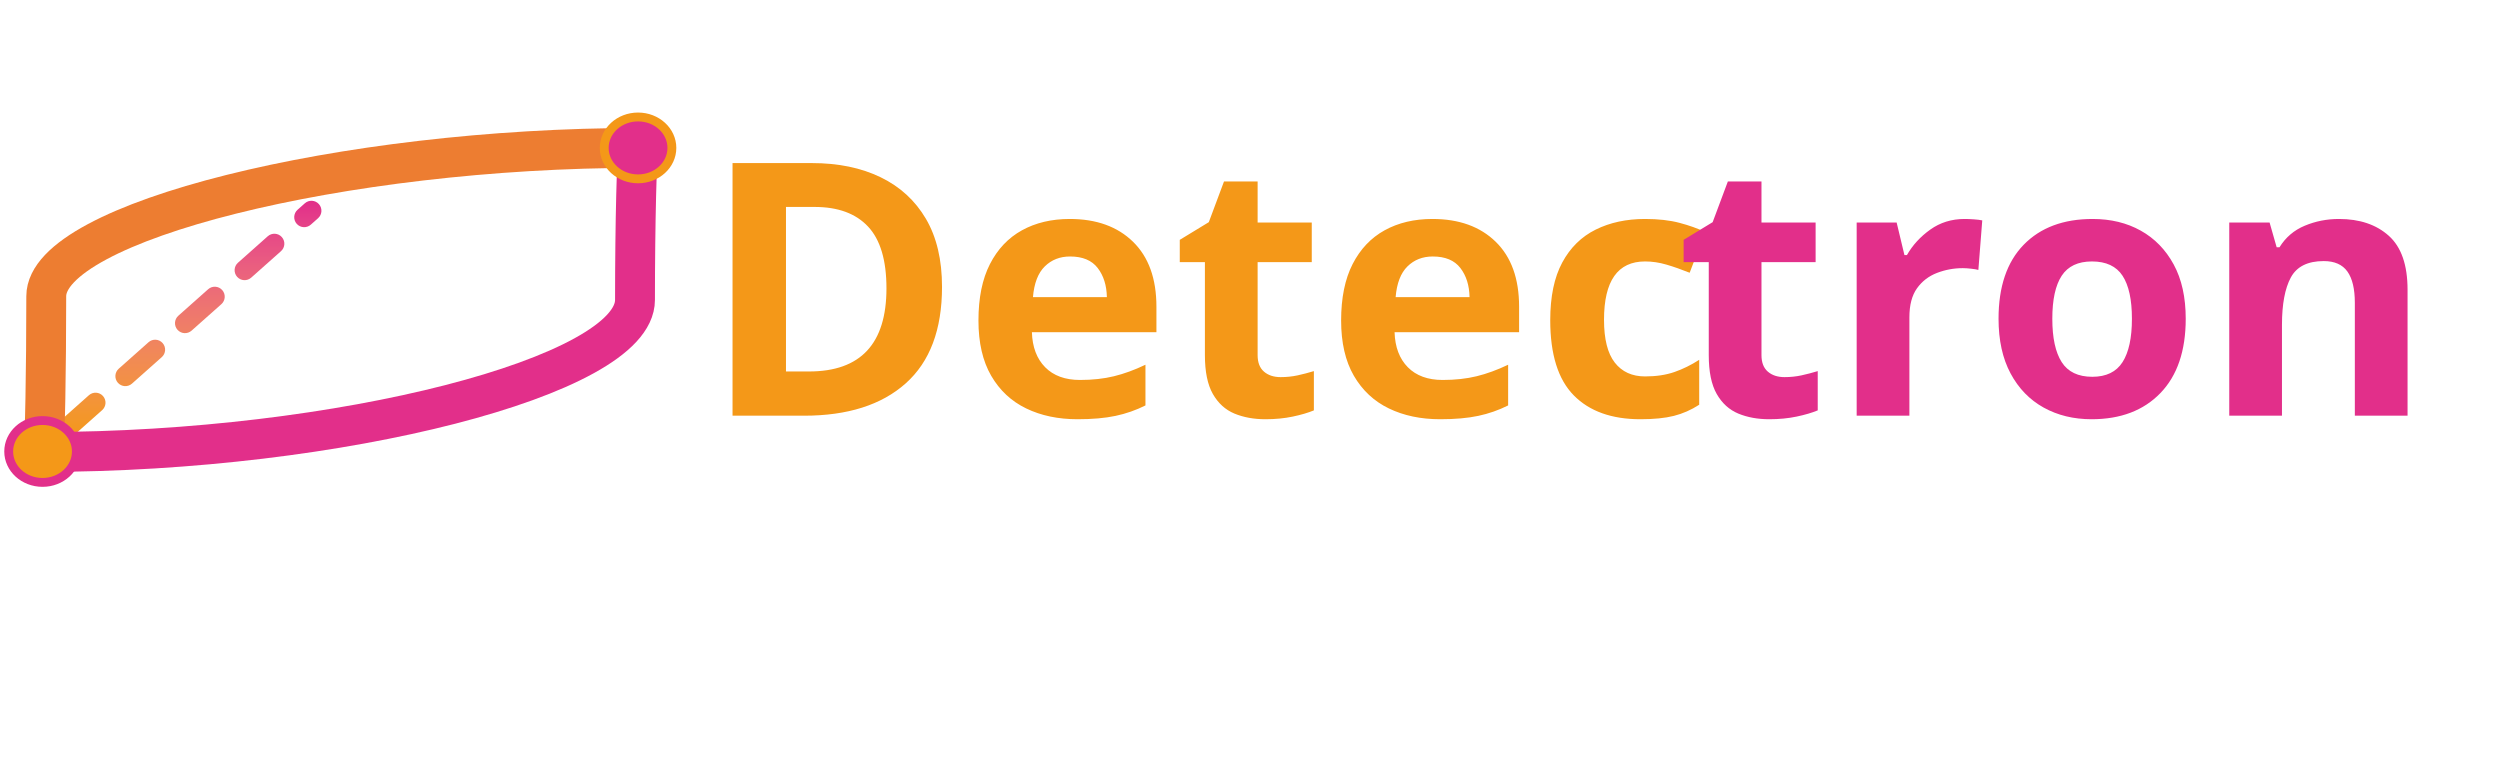
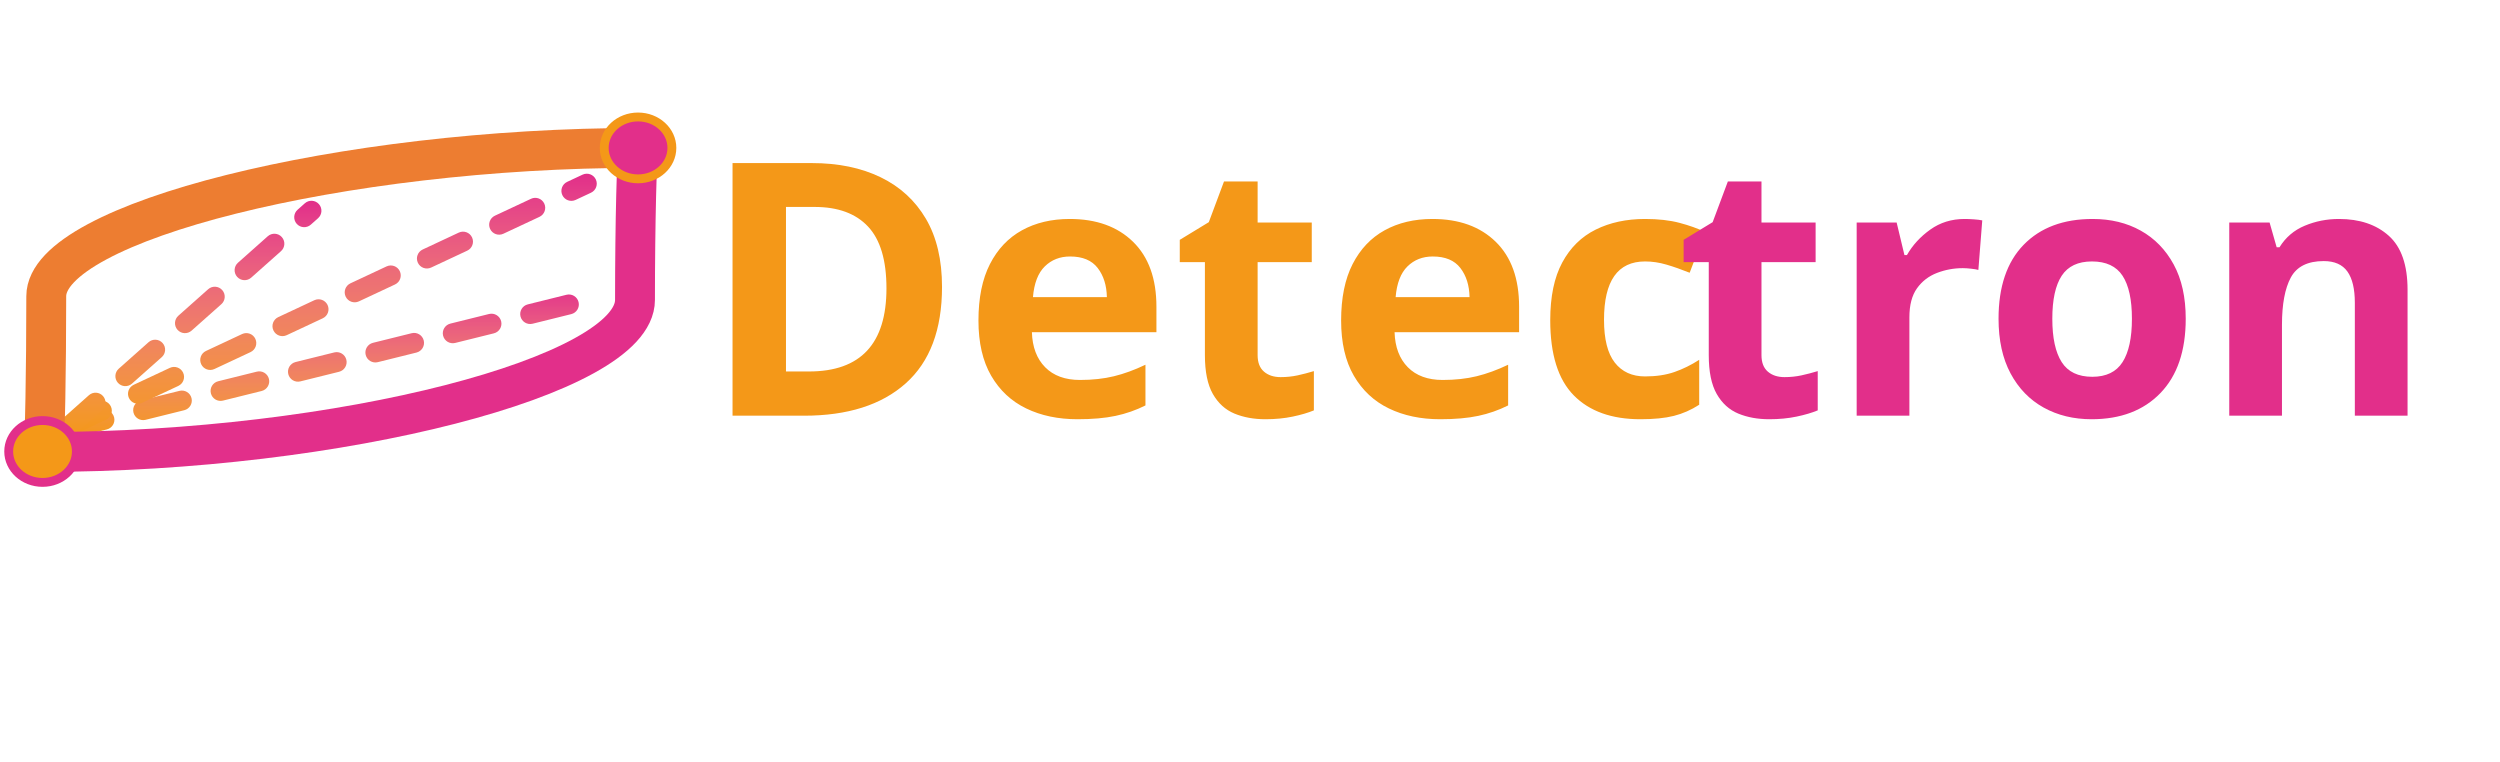
<svg xmlns="http://www.w3.org/2000/svg" width="1293" height="394" overflow="hidden">
  <defs>
    <clipPath id="clip0">
      <rect x="870" y="1338" width="1293" height="394" />
    </clipPath>
-     <linearGradient x1="63.545" y1="-5.156" x2="63.545" y2="118.118" gradientUnits="userSpaceOnUse" spreadMethod="reflect" id="fill1">
+     <linearGradient x1="139.084" y1="-5.156" x2="139.084" y2="74.222" gradientUnits="userSpaceOnUse" spreadMethod="reflect" id="fill1">
+       <stop offset="0" stop-color="#F49818" stop-opacity="1" />
+       <stop offset="0.009" stop-color="#F39719" stop-opacity="1" />
+       <stop offset="0.018" stop-color="#F3971B" stop-opacity="1" />
+       <stop offset="0.027" stop-color="#F3971D" stop-opacity="1" />
+       <stop offset="0.035" stop-color="#F3971F" stop-opacity="1" />
+       <stop offset="0.044" stop-color="#F39721" stop-opacity="1" />
+       <stop offset="0.053" stop-color="#F39723" stop-opacity="1" />
+       <stop offset="0.062" stop-color="#F39724" stop-opacity="1" />
+       <stop offset="0.071" stop-color="#F39726" stop-opacity="1" />
+       <stop offset="0.08" stop-color="#F39728" stop-opacity="1" />
+       <stop offset="0.088" stop-color="#F3962A" stop-opacity="1" />
+       <stop offset="0.097" stop-color="#F3962B" stop-opacity="1" />
+       <stop offset="0.106" stop-color="#F3962D" stop-opacity="1" />
+       <stop offset="0.115" stop-color="#F3962F" stop-opacity="1" />
+       <stop offset="0.124" stop-color="#F39531" stop-opacity="1" />
+       <stop offset="0.133" stop-color="#F39532" stop-opacity="1" />
+       <stop offset="0.142" stop-color="#F39534" stop-opacity="1" />
+       <stop offset="0.15" stop-color="#F39436" stop-opacity="1" />
+       <stop offset="0.159" stop-color="#F39437" stop-opacity="1" />
+       <stop offset="0.168" stop-color="#F39439" stop-opacity="1" />
+       <stop offset="0.177" stop-color="#F3933A" stop-opacity="1" />
+       <stop offset="0.186" stop-color="#F3933C" stop-opacity="1" />
+       <stop offset="0.195" stop-color="#F3933E" stop-opacity="1" />
+       <stop offset="0.204" stop-color="#F3923F" stop-opacity="1" />
+       <stop offset="0.212" stop-color="#F39241" stop-opacity="1" />
+       <stop offset="0.221" stop-color="#F29142" stop-opacity="1" />
+       <stop offset="0.23" stop-color="#F29144" stop-opacity="1" />
+       <stop offset="0.239" stop-color="#F29045" stop-opacity="1" />
+       <stop offset="0.248" stop-color="#F29047" stop-opacity="1" />
+       <stop offset="0.257" stop-color="#F28F48" stop-opacity="1" />
+       <stop offset="0.265" stop-color="#F28F4A" stop-opacity="1" />
+       <stop offset="0.274" stop-color="#F28E4B" stop-opacity="1" />
+       <stop offset="0.283" stop-color="#F28E4C" stop-opacity="1" />
+       <stop offset="0.292" stop-color="#F28D4E" stop-opacity="1" />
+       <stop offset="0.301" stop-color="#F28C4F" stop-opacity="1" />
+       <stop offset="0.31" stop-color="#F28C51" stop-opacity="1" />
+       <stop offset="0.319" stop-color="#F18B52" stop-opacity="1" />
+       <stop offset="0.327" stop-color="#F18B53" stop-opacity="1" />
+       <stop offset="0.336" stop-color="#F18A55" stop-opacity="1" />
+       <stop offset="0.345" stop-color="#F18956" stop-opacity="1" />
+       <stop offset="0.354" stop-color="#F18957" stop-opacity="1" />
+       <stop offset="0.363" stop-color="#F18859" stop-opacity="1" />
+       <stop offset="0.372" stop-color="#F1875A" stop-opacity="1" />
+       <stop offset="0.381" stop-color="#F1865B" stop-opacity="1" />
+       <stop offset="0.389" stop-color="#F0865C" stop-opacity="1" />
+       <stop offset="0.398" stop-color="#F0855E" stop-opacity="1" />
+       <stop offset="0.407" stop-color="#F0845F" stop-opacity="1" />
+       <stop offset="0.416" stop-color="#F08360" stop-opacity="1" />
+       <stop offset="0.425" stop-color="#F08261" stop-opacity="1" />
+       <stop offset="0.434" stop-color="#F08262" stop-opacity="1" />
+       <stop offset="0.442" stop-color="#F08163" stop-opacity="1" />
+       <stop offset="0.451" stop-color="#EF8065" stop-opacity="1" />
+       <stop offset="0.46" stop-color="#EF7F66" stop-opacity="1" />
+       <stop offset="0.469" stop-color="#EF7E67" stop-opacity="1" />
+       <stop offset="0.478" stop-color="#EF7D68" stop-opacity="1" />
+       <stop offset="0.487" stop-color="#EF7C69" stop-opacity="1" />
+       <stop offset="0.496" stop-color="#EF7B6A" stop-opacity="1" />
+       <stop offset="0.504" stop-color="#EF7A6B" stop-opacity="1" />
+       <stop offset="0.513" stop-color="#EE796C" stop-opacity="1" />
+       <stop offset="0.522" stop-color="#EE786D" stop-opacity="1" />
+       <stop offset="0.531" stop-color="#EE776E" stop-opacity="1" />
+       <stop offset="0.54" stop-color="#EE766F" stop-opacity="1" />
+       <stop offset="0.549" stop-color="#EE7570" stop-opacity="1" />
+       <stop offset="0.558" stop-color="#ED7471" stop-opacity="1" />
+       <stop offset="0.566" stop-color="#ED7372" stop-opacity="1" />
+       <stop offset="0.575" stop-color="#ED7273" stop-opacity="1" />
+       <stop offset="0.584" stop-color="#ED7173" stop-opacity="1" />
+       <stop offset="0.593" stop-color="#ED7074" stop-opacity="1" />
+       <stop offset="0.602" stop-color="#ED6F75" stop-opacity="1" />
+       <stop offset="0.611" stop-color="#EC6E76" stop-opacity="1" />
+       <stop offset="0.619" stop-color="#EC6D77" stop-opacity="1" />
+       <stop offset="0.628" stop-color="#EC6C78" stop-opacity="1" />
+       <stop offset="0.637" stop-color="#EC6A78" stop-opacity="1" />
+       <stop offset="0.646" stop-color="#EC6979" stop-opacity="1" />
+       <stop offset="0.655" stop-color="#EB687A" stop-opacity="1" />
+       <stop offset="0.664" stop-color="#EB677B" stop-opacity="1" />
+       <stop offset="0.673" stop-color="#EB667B" stop-opacity="1" />
+       <stop offset="0.681" stop-color="#EB647C" stop-opacity="1" />
+       <stop offset="0.69" stop-color="#EB637D" stop-opacity="1" />
+       <stop offset="0.699" stop-color="#EA627E" stop-opacity="1" />
+       <stop offset="0.708" stop-color="#EA617E" stop-opacity="1" />
+       <stop offset="0.717" stop-color="#EA5F7F" stop-opacity="1" />
+       <stop offset="0.726" stop-color="#EA5E7F" stop-opacity="1" />
+       <stop offset="0.735" stop-color="#E95D80" stop-opacity="1" />
+       <stop offset="0.743" stop-color="#E95B81" stop-opacity="1" />
+       <stop offset="0.752" stop-color="#E95A81" stop-opacity="1" />
+       <stop offset="0.761" stop-color="#E95982" stop-opacity="1" />
+       <stop offset="0.77" stop-color="#E85782" stop-opacity="1" />
+       <stop offset="0.779" stop-color="#E85683" stop-opacity="1" />
+       <stop offset="0.788" stop-color="#E85483" stop-opacity="1" />
+       <stop offset="0.796" stop-color="#E85384" stop-opacity="1" />
+       <stop offset="0.805" stop-color="#E85284" stop-opacity="1" />
+       <stop offset="0.814" stop-color="#E75085" stop-opacity="1" />
+       <stop offset="0.823" stop-color="#E74F85" stop-opacity="1" />
+       <stop offset="0.832" stop-color="#E74D85" stop-opacity="1" />
+       <stop offset="0.841" stop-color="#E64C86" stop-opacity="1" />
+       <stop offset="0.85" stop-color="#E64A86" stop-opacity="1" />
+       <stop offset="0.858" stop-color="#E64987" stop-opacity="1" />
+       <stop offset="0.867" stop-color="#E64787" stop-opacity="1" />
+       <stop offset="0.876" stop-color="#E54687" stop-opacity="1" />
+       <stop offset="0.885" stop-color="#E54488" stop-opacity="1" />
+       <stop offset="0.894" stop-color="#E54288" stop-opacity="1" />
+       <stop offset="0.903" stop-color="#E54188" stop-opacity="1" />
+       <stop offset="0.912" stop-color="#E43F88" stop-opacity="1" />
+       <stop offset="0.92" stop-color="#E43E89" stop-opacity="1" />
+       <stop offset="0.929" stop-color="#E43C89" stop-opacity="1" />
+       <stop offset="0.938" stop-color="#E43A89" stop-opacity="1" />
+       <stop offset="0.947" stop-color="#E33989" stop-opacity="1" />
+       <stop offset="0.956" stop-color="#E33789" stop-opacity="1" />
+       <stop offset="0.965" stop-color="#E33589" stop-opacity="1" />
+       <stop offset="0.973" stop-color="#E23489" stop-opacity="1" />
+       <stop offset="0.982" stop-color="#E23289" stop-opacity="1" />
+       <stop offset="0.991" stop-color="#E23089" stop-opacity="1" />
+       <stop offset="1" stop-color="#E22F8A" stop-opacity="1" />
+     </linearGradient>
+     <linearGradient x1="134.746" y1="-5.156" x2="134.746" y2="131.317" gradientUnits="userSpaceOnUse" spreadMethod="reflect" id="fill2">
+       <stop offset="0" stop-color="#F49818" stop-opacity="1" />
+       <stop offset="0.009" stop-color="#F39719" stop-opacity="1" />
+       <stop offset="0.018" stop-color="#F3971B" stop-opacity="1" />
+       <stop offset="0.027" stop-color="#F3971D" stop-opacity="1" />
+       <stop offset="0.035" stop-color="#F3971F" stop-opacity="1" />
+       <stop offset="0.044" stop-color="#F39721" stop-opacity="1" />
+       <stop offset="0.053" stop-color="#F39723" stop-opacity="1" />
+       <stop offset="0.062" stop-color="#F39724" stop-opacity="1" />
+       <stop offset="0.071" stop-color="#F39726" stop-opacity="1" />
+       <stop offset="0.08" stop-color="#F39728" stop-opacity="1" />
+       <stop offset="0.088" stop-color="#F3962A" stop-opacity="1" />
+       <stop offset="0.097" stop-color="#F3962B" stop-opacity="1" />
+       <stop offset="0.106" stop-color="#F3962D" stop-opacity="1" />
+       <stop offset="0.115" stop-color="#F3962F" stop-opacity="1" />
+       <stop offset="0.124" stop-color="#F39531" stop-opacity="1" />
+       <stop offset="0.133" stop-color="#F39532" stop-opacity="1" />
+       <stop offset="0.142" stop-color="#F39534" stop-opacity="1" />
+       <stop offset="0.15" stop-color="#F39436" stop-opacity="1" />
+       <stop offset="0.159" stop-color="#F39437" stop-opacity="1" />
+       <stop offset="0.168" stop-color="#F39439" stop-opacity="1" />
+       <stop offset="0.177" stop-color="#F3933A" stop-opacity="1" />
+       <stop offset="0.186" stop-color="#F3933C" stop-opacity="1" />
+       <stop offset="0.195" stop-color="#F3933E" stop-opacity="1" />
+       <stop offset="0.204" stop-color="#F3923F" stop-opacity="1" />
+       <stop offset="0.212" stop-color="#F39241" stop-opacity="1" />
+       <stop offset="0.221" stop-color="#F29142" stop-opacity="1" />
+       <stop offset="0.23" stop-color="#F29144" stop-opacity="1" />
+       <stop offset="0.239" stop-color="#F29045" stop-opacity="1" />
+       <stop offset="0.248" stop-color="#F29047" stop-opacity="1" />
+       <stop offset="0.257" stop-color="#F28F48" stop-opacity="1" />
+       <stop offset="0.265" stop-color="#F28F4A" stop-opacity="1" />
+       <stop offset="0.274" stop-color="#F28E4B" stop-opacity="1" />
+       <stop offset="0.283" stop-color="#F28E4C" stop-opacity="1" />
+       <stop offset="0.292" stop-color="#F28D4E" stop-opacity="1" />
+       <stop offset="0.301" stop-color="#F28C4F" stop-opacity="1" />
+       <stop offset="0.31" stop-color="#F28C51" stop-opacity="1" />
+       <stop offset="0.319" stop-color="#F18B52" stop-opacity="1" />
+       <stop offset="0.327" stop-color="#F18B53" stop-opacity="1" />
+       <stop offset="0.336" stop-color="#F18A55" stop-opacity="1" />
+       <stop offset="0.345" stop-color="#F18956" stop-opacity="1" />
+       <stop offset="0.354" stop-color="#F18957" stop-opacity="1" />
+       <stop offset="0.363" stop-color="#F18859" stop-opacity="1" />
+       <stop offset="0.372" stop-color="#F1875A" stop-opacity="1" />
+       <stop offset="0.381" stop-color="#F1865B" stop-opacity="1" />
+       <stop offset="0.389" stop-color="#F0865C" stop-opacity="1" />
+       <stop offset="0.398" stop-color="#F0855E" stop-opacity="1" />
+       <stop offset="0.407" stop-color="#F0845F" stop-opacity="1" />
+       <stop offset="0.416" stop-color="#F08360" stop-opacity="1" />
+       <stop offset="0.425" stop-color="#F08261" stop-opacity="1" />
+       <stop offset="0.434" stop-color="#F08262" stop-opacity="1" />
+       <stop offset="0.442" stop-color="#F08163" stop-opacity="1" />
+       <stop offset="0.451" stop-color="#EF8065" stop-opacity="1" />
+       <stop offset="0.46" stop-color="#EF7F66" stop-opacity="1" />
+       <stop offset="0.469" stop-color="#EF7E67" stop-opacity="1" />
+       <stop offset="0.478" stop-color="#EF7D68" stop-opacity="1" />
+       <stop offset="0.487" stop-color="#EF7C69" stop-opacity="1" />
+       <stop offset="0.496" stop-color="#EF7B6A" stop-opacity="1" />
+       <stop offset="0.504" stop-color="#EF7A6B" stop-opacity="1" />
+       <stop offset="0.513" stop-color="#EE796C" stop-opacity="1" />
+       <stop offset="0.522" stop-color="#EE786D" stop-opacity="1" />
+       <stop offset="0.531" stop-color="#EE776E" stop-opacity="1" />
+       <stop offset="0.54" stop-color="#EE766F" stop-opacity="1" />
+       <stop offset="0.549" stop-color="#EE7570" stop-opacity="1" />
+       <stop offset="0.558" stop-color="#ED7471" stop-opacity="1" />
+       <stop offset="0.566" stop-color="#ED7372" stop-opacity="1" />
+       <stop offset="0.575" stop-color="#ED7273" stop-opacity="1" />
+       <stop offset="0.584" stop-color="#ED7173" stop-opacity="1" />
+       <stop offset="0.593" stop-color="#ED7074" stop-opacity="1" />
+       <stop offset="0.602" stop-color="#ED6F75" stop-opacity="1" />
+       <stop offset="0.611" stop-color="#EC6E76" stop-opacity="1" />
+       <stop offset="0.619" stop-color="#EC6D77" stop-opacity="1" />
+       <stop offset="0.628" stop-color="#EC6C78" stop-opacity="1" />
+       <stop offset="0.637" stop-color="#EC6A78" stop-opacity="1" />
+       <stop offset="0.646" stop-color="#EC6979" stop-opacity="1" />
+       <stop offset="0.655" stop-color="#EB687A" stop-opacity="1" />
+       <stop offset="0.664" stop-color="#EB677B" stop-opacity="1" />
+       <stop offset="0.673" stop-color="#EB667B" stop-opacity="1" />
+       <stop offset="0.681" stop-color="#EB647C" stop-opacity="1" />
+       <stop offset="0.69" stop-color="#EB637D" stop-opacity="1" />
+       <stop offset="0.699" stop-color="#EA627E" stop-opacity="1" />
+       <stop offset="0.708" stop-color="#EA617E" stop-opacity="1" />
+       <stop offset="0.717" stop-color="#EA5F7F" stop-opacity="1" />
+       <stop offset="0.726" stop-color="#EA5E7F" stop-opacity="1" />
+       <stop offset="0.735" stop-color="#E95D80" stop-opacity="1" />
+       <stop offset="0.743" stop-color="#E95B81" stop-opacity="1" />
+       <stop offset="0.752" stop-color="#E95A81" stop-opacity="1" />
+       <stop offset="0.761" stop-color="#E95982" stop-opacity="1" />
+       <stop offset="0.77" stop-color="#E85782" stop-opacity="1" />
+       <stop offset="0.779" stop-color="#E85683" stop-opacity="1" />
+       <stop offset="0.788" stop-color="#E85483" stop-opacity="1" />
+       <stop offset="0.796" stop-color="#E85384" stop-opacity="1" />
+       <stop offset="0.805" stop-color="#E85284" stop-opacity="1" />
+       <stop offset="0.814" stop-color="#E75085" stop-opacity="1" />
+       <stop offset="0.823" stop-color="#E74F85" stop-opacity="1" />
+       <stop offset="0.832" stop-color="#E74D85" stop-opacity="1" />
+       <stop offset="0.841" stop-color="#E64C86" stop-opacity="1" />
+       <stop offset="0.85" stop-color="#E64A86" stop-opacity="1" />
+       <stop offset="0.858" stop-color="#E64987" stop-opacity="1" />
+       <stop offset="0.867" stop-color="#E64787" stop-opacity="1" />
+       <stop offset="0.876" stop-color="#E54687" stop-opacity="1" />
+       <stop offset="0.885" stop-color="#E54488" stop-opacity="1" />
+       <stop offset="0.894" stop-color="#E54288" stop-opacity="1" />
+       <stop offset="0.903" stop-color="#E54188" stop-opacity="1" />
+       <stop offset="0.912" stop-color="#E43F88" stop-opacity="1" />
+       <stop offset="0.92" stop-color="#E43E89" stop-opacity="1" />
+       <stop offset="0.929" stop-color="#E43C89" stop-opacity="1" />
+       <stop offset="0.938" stop-color="#E43A89" stop-opacity="1" />
+       <stop offset="0.947" stop-color="#E33989" stop-opacity="1" />
+       <stop offset="0.956" stop-color="#E33789" stop-opacity="1" />
+       <stop offset="0.965" stop-color="#E33589" stop-opacity="1" />
+       <stop offset="0.973" stop-color="#E23489" stop-opacity="1" />
+       <stop offset="0.982" stop-color="#E23289" stop-opacity="1" />
+       <stop offset="0.991" stop-color="#E23089" stop-opacity="1" />
+       <stop offset="1" stop-color="#E22F8A" stop-opacity="1" />
+     </linearGradient>
+     <linearGradient x1="63.545" y1="-5.156" x2="63.545" y2="118.118" gradientUnits="userSpaceOnUse" spreadMethod="reflect" id="fill3">
      <stop offset="0" stop-color="#F49818" stop-opacity="1" />
      <stop offset="0.009" stop-color="#F39719" stop-opacity="1" />
      <stop offset="0.018" stop-color="#F3971B" stop-opacity="1" />
      <stop offset="0.027" stop-color="#F3971D" stop-opacity="1" />
      <stop offset="0.035" stop-color="#F3971F" stop-opacity="1" />
      <stop offset="0.044" stop-color="#F39721" stop-opacity="1" />
      <stop offset="0.053" stop-color="#F39723" stop-opacity="1" />
      <stop offset="0.062" stop-color="#F39724" stop-opacity="1" />
      <stop offset="0.071" stop-color="#F39726" stop-opacity="1" />
      <stop offset="0.08" stop-color="#F39728" stop-opacity="1" />
      <stop offset="0.088" stop-color="#F3962A" stop-opacity="1" />
      <stop offset="0.097" stop-color="#F3962B" stop-opacity="1" />
      <stop offset="0.106" stop-color="#F3962D" stop-opacity="1" />
      <stop offset="0.115" stop-color="#F3962F" stop-opacity="1" />
      <stop offset="0.124" stop-color="#F39531" stop-opacity="1" />
      <stop offset="0.133" stop-color="#F39532" stop-opacity="1" />
      <stop offset="0.142" stop-color="#F39534" stop-opacity="1" />
      <stop offset="0.15" stop-color="#F39436" stop-opacity="1" />
      <stop offset="0.159" stop-color="#F39437" stop-opacity="1" />
      <stop offset="0.168" stop-color="#F39439" stop-opacity="1" />
      <stop offset="0.177" stop-color="#F3933A" stop-opacity="1" />
      <stop offset="0.186" stop-color="#F3933C" stop-opacity="1" />
      <stop offset="0.195" stop-color="#F3933E" stop-opacity="1" />
      <stop offset="0.204" stop-color="#F3923F" stop-opacity="1" />
      <stop offset="0.212" stop-color="#F39241" stop-opacity="1" />
      <stop offset="0.221" stop-color="#F29142" stop-opacity="1" />
      <stop offset="0.23" stop-color="#F29144" stop-opacity="1" />
      <stop offset="0.239" stop-color="#F29045" stop-opacity="1" />
      <stop offset="0.248" stop-color="#F29047" stop-opacity="1" />
      <stop offset="0.257" stop-color="#F28F48" stop-opacity="1" />
      <stop offset="0.265" stop-color="#F28F4A" stop-opacity="1" />
      <stop offset="0.274" stop-color="#F28E4B" stop-opacity="1" />
      <stop offset="0.283" stop-color="#F28E4C" stop-opacity="1" />
      <stop offset="0.292" stop-color="#F28D4E" stop-opacity="1" />
      <stop offset="0.301" stop-color="#F28C4F" stop-opacity="1" />
      <stop offset="0.31" stop-color="#F28C51" stop-opacity="1" />
      <stop offset="0.319" stop-color="#F18B52" stop-opacity="1" />
      <stop offset="0.327" stop-color="#F18B53" stop-opacity="1" />
      <stop offset="0.336" stop-color="#F18A55" stop-opacity="1" />
      <stop offset="0.345" stop-color="#F18956" stop-opacity="1" />
      <stop offset="0.354" stop-color="#F18957" stop-opacity="1" />
      <stop offset="0.363" stop-color="#F18859" stop-opacity="1" />
      <stop offset="0.372" stop-color="#F1875A" stop-opacity="1" />
      <stop offset="0.381" stop-color="#F1865B" stop-opacity="1" />
      <stop offset="0.389" stop-color="#F0865C" stop-opacity="1" />
      <stop offset="0.398" stop-color="#F0855E" stop-opacity="1" />
      <stop offset="0.407" stop-color="#F0845F" stop-opacity="1" />
      <stop offset="0.416" stop-color="#F08360" stop-opacity="1" />
      <stop offset="0.425" stop-color="#F08261" stop-opacity="1" />
      <stop offset="0.434" stop-color="#F08262" stop-opacity="1" />
      <stop offset="0.442" stop-color="#F08163" stop-opacity="1" />
      <stop offset="0.451" stop-color="#EF8065" stop-opacity="1" />
      <stop offset="0.46" stop-color="#EF7F66" stop-opacity="1" />
      <stop offset="0.469" stop-color="#EF7E67" stop-opacity="1" />
      <stop offset="0.478" stop-color="#EF7D68" stop-opacity="1" />
      <stop offset="0.487" stop-color="#EF7C69" stop-opacity="1" />
      <stop offset="0.496" stop-color="#EF7B6A" stop-opacity="1" />
      <stop offset="0.504" stop-color="#EF7A6B" stop-opacity="1" />
      <stop offset="0.513" stop-color="#EE796C" stop-opacity="1" />
      <stop offset="0.522" stop-color="#EE786D" stop-opacity="1" />
      <stop offset="0.531" stop-color="#EE776E" stop-opacity="1" />
      <stop offset="0.54" stop-color="#EE766F" stop-opacity="1" />
      <stop offset="0.549" stop-color="#EE7570" stop-opacity="1" />
      <stop offset="0.558" stop-color="#ED7471" stop-opacity="1" />
      <stop offset="0.566" stop-color="#ED7372" stop-opacity="1" />
      <stop offset="0.575" stop-color="#ED7273" stop-opacity="1" />
      <stop offset="0.584" stop-color="#ED7173" stop-opacity="1" />
      <stop offset="0.593" stop-color="#ED7074" stop-opacity="1" />
      <stop offset="0.602" stop-color="#ED6F75" stop-opacity="1" />
      <stop offset="0.611" stop-color="#EC6E76" stop-opacity="1" />
      <stop offset="0.619" stop-color="#EC6D77" stop-opacity="1" />
      <stop offset="0.628" stop-color="#EC6C78" stop-opacity="1" />
      <stop offset="0.637" stop-color="#EC6A78" stop-opacity="1" />
      <stop offset="0.646" stop-color="#EC6979" stop-opacity="1" />
      <stop offset="0.655" stop-color="#EB687A" stop-opacity="1" />
      <stop offset="0.664" stop-color="#EB677B" stop-opacity="1" />
      <stop offset="0.673" stop-color="#EB667B" stop-opacity="1" />
      <stop offset="0.681" stop-color="#EB647C" stop-opacity="1" />
      <stop offset="0.69" stop-color="#EB637D" stop-opacity="1" />
      <stop offset="0.699" stop-color="#EA627E" stop-opacity="1" />
      <stop offset="0.708" stop-color="#EA617E" stop-opacity="1" />
      <stop offset="0.717" stop-color="#EA5F7F" stop-opacity="1" />
      <stop offset="0.726" stop-color="#EA5E7F" stop-opacity="1" />
      <stop offset="0.735" stop-color="#E95D80" stop-opacity="1" />
      <stop offset="0.743" stop-color="#E95B81" stop-opacity="1" />
      <stop offset="0.752" stop-color="#E95A81" stop-opacity="1" />
      <stop offset="0.761" stop-color="#E95982" stop-opacity="1" />
      <stop offset="0.77" stop-color="#E85782" stop-opacity="1" />
      <stop offset="0.779" stop-color="#E85683" stop-opacity="1" />
      <stop offset="0.788" stop-color="#E85483" stop-opacity="1" />
      <stop offset="0.796" stop-color="#E85384" stop-opacity="1" />
      <stop offset="0.805" stop-color="#E85284" stop-opacity="1" />
      <stop offset="0.814" stop-color="#E75085" stop-opacity="1" />
      <stop offset="0.823" stop-color="#E74F85" stop-opacity="1" />
      <stop offset="0.832" stop-color="#E74D85" stop-opacity="1" />
      <stop offset="0.841" stop-color="#E64C86" stop-opacity="1" />
      <stop offset="0.85" stop-color="#E64A86" stop-opacity="1" />
      <stop offset="0.858" stop-color="#E64987" stop-opacity="1" />
      <stop offset="0.867" stop-color="#E64787" stop-opacity="1" />
      <stop offset="0.876" stop-color="#E54687" stop-opacity="1" />
      <stop offset="0.885" stop-color="#E54488" stop-opacity="1" />
      <stop offset="0.894" stop-color="#E54288" stop-opacity="1" />
      <stop offset="0.903" stop-color="#E54188" stop-opacity="1" />
      <stop offset="0.912" stop-color="#E43F88" stop-opacity="1" />
      <stop offset="0.92" stop-color="#E43E89" stop-opacity="1" />
      <stop offset="0.929" stop-color="#E43C89" stop-opacity="1" />
      <stop offset="0.938" stop-color="#E43A89" stop-opacity="1" />
      <stop offset="0.947" stop-color="#E33989" stop-opacity="1" />
      <stop offset="0.956" stop-color="#E33789" stop-opacity="1" />
      <stop offset="0.965" stop-color="#E33589" stop-opacity="1" />
      <stop offset="0.973" stop-color="#E23489" stop-opacity="1" />
      <stop offset="0.982" stop-color="#E23289" stop-opacity="1" />
      <stop offset="0.991" stop-color="#E23089" stop-opacity="1" />
      <stop offset="1" stop-color="#E22F8A" stop-opacity="1" />
    </linearGradient>
  </defs>
  <g clip-path="url(#clip0)" transform="translate(-870 -1338)">
-     <path d="M3.426-3.854 18.841 9.848C20.97 11.74 21.162 14.999 19.27 17.128 17.378 19.256 14.119 19.448 11.99 17.556L-3.426 3.854C-5.554 1.962-5.746-1.297-3.854-3.426-1.962-5.554 1.297-5.746 3.426-3.854ZM34.257 23.55 49.673 37.252C51.801 39.144 51.993 42.403 50.101 44.532 48.209 46.66 44.95 46.852 42.822 44.96L27.406 31.258C25.277 29.366 25.086 26.107 26.977 23.979 28.869 21.85 32.129 21.658 34.257 23.55ZM65.088 50.954 80.504 64.656C82.632 66.548 82.824 69.807 80.932 71.936 79.041 74.064 75.781 74.256 73.653 72.364L58.237 58.662C56.109 56.77 55.917 53.511 57.809 51.383 59.701 49.254 62.96 49.062 65.088 50.954ZM95.92 78.359 111.335 92.061C113.464 93.952 113.656 97.212 111.764 99.34 109.872 101.468 106.613 101.66 104.484 99.768L89.069 86.066C86.94 84.174 86.749 80.915 88.64 78.787 90.532 76.658 93.791 76.467 95.92 78.359ZM126.751 105.763 130.515 109.108C132.643 111 132.835 114.259 130.943 116.387 129.051 118.516 125.792 118.708 123.664 116.816L119.9 113.47C117.772 111.579 117.58 108.319 119.472 106.191 121.364 104.063 124.623 103.871 126.751 105.763Z" fill="url(#fill1)" fill-rule="nonzero" transform="matrix(1 0 0 -1 904 1559.96)" />
+     <path d="M1.242-5.004 21.26-0.034C24.023 0.652 25.708 3.449 25.021 6.213 24.335 8.976 21.538 10.661 18.775 9.974L-1.242 5.004C-4.006 4.318-5.691 1.521-5.004-1.242-4.318-4.006-1.521-5.691 1.242-5.004ZM41.277 4.936 61.294 9.906C64.058 10.592 65.742 13.389 65.056 16.152 64.37 18.916 61.573 20.601 58.809 19.914L38.792 14.944C36.028 14.258 34.344 11.461 35.03 8.697 35.716 5.934 38.513 4.249 41.277 4.936ZM81.311 14.876 101.329 19.846C104.092 20.532 105.777 23.329 105.09 26.093 104.404 28.856 101.607 30.541 98.844 29.854L78.826 24.884C76.063 24.198 74.378 21.401 75.065 18.637 75.751 15.874 78.548 14.19 81.311 14.876ZM121.346 24.816 141.363 29.786C144.127 30.472 145.811 33.269 145.125 36.032 144.439 38.796 141.642 40.48 138.878 39.794L118.861 34.824C116.097 34.138 114.413 31.341 115.099 28.578 115.785 25.814 118.582 24.13 121.346 24.816ZM161.38 34.756 181.398 39.726C184.161 40.412 185.846 43.209 185.159 45.972 184.473 48.736 181.676 50.42 178.913 49.734L158.895 44.764C156.132 44.078 154.447 41.281 155.134 38.517 155.82 35.754 158.617 34.069 161.38 34.756ZM201.415 44.696 221.432 49.666C224.196 50.352 225.88 53.149 225.194 55.913 224.508 58.676 221.711 60.361 218.947 59.674L198.93 54.704C196.166 54.018 194.482 51.221 195.168 48.458 195.854 45.694 198.651 44.01 201.415 44.696ZM241.449 54.636 261.467 59.606C264.23 60.292 265.915 63.089 265.228 65.853 264.542 68.616 261.745 70.301 258.982 69.614L238.964 64.644C236.201 63.958 234.516 61.161 235.202 58.398 235.889 55.634 238.686 53.95 241.449 54.636Z" fill="url(#fill1)" fill-rule="nonzero" transform="matrix(1 0 0 -1 904 1560.07)" />
+     <path d="M2.186-4.67 20.866 4.075C23.445 5.282 24.557 8.352 23.349 10.931 22.142 13.51 19.072 14.622 16.493 13.415L-2.186 4.67C-4.765 3.462-5.877 0.393-4.67-2.186-3.462-4.765-0.393-5.877 2.186-4.67ZM39.545 12.819 58.224 21.564C60.804 22.771 61.916 25.841 60.708 28.42 59.501 30.999 56.431 32.111 53.852 30.904L35.173 22.159C32.594 20.952 31.482 17.882 32.689 15.303 33.896 12.724 36.966 11.612 39.545 12.819ZM76.904 30.309 95.583 39.053C98.162 40.261 99.275 43.33 98.067 45.909 96.86 48.488 93.79 49.6 91.211 48.393L72.532 39.648C69.953 38.441 68.841 35.371 70.048 32.792 71.255 30.213 74.325 29.101 76.904 30.309ZM114.263 47.798 132.942 56.543C135.521 57.75 136.633 60.819 135.426 63.399 134.219 65.978 131.149 67.09 128.57 65.882L109.891 57.138C107.311 55.93 106.199 52.861 107.407 50.282 108.614 47.703 111.684 46.591 114.263 47.798ZM151.622 65.287 170.301 74.032C172.88 75.239 173.992 78.309 172.785 80.888 171.578 83.467 168.508 84.579 165.929 83.372L147.249 74.627C144.67 73.42 143.558 70.35 144.766 67.771 145.973 65.192 149.043 64.08 151.622 65.287ZM188.981 82.776 207.66 91.521C210.239 92.728 211.351 95.798 210.144 98.377 208.936 100.956 205.867 102.068 203.288 100.861L184.608 92.116C182.029 90.909 180.917 87.839 182.125 85.26 183.332 82.681 186.402 81.569 188.981 82.776ZM226.34 100.266 245.019 109.01C247.598 110.218 248.71 113.287 247.503 115.866 246.295 118.446 243.226 119.558 240.647 118.35L221.967 109.606C219.388 108.398 218.276 105.329 219.484 102.75 220.691 100.17 223.76 99.058 226.34 100.266ZM263.698 117.755 271.679 121.491C274.258 122.698 275.37 125.768 274.162 128.347 272.955 130.926 269.885 132.038 267.306 130.831L259.326 127.095C256.747 125.887 255.635 122.818 256.842 120.239 258.05 117.66 261.119 116.548 263.698 117.755Z" fill="url(#fill2)" fill-rule="nonzero" transform="matrix(1 0 0 -1 904 1559.16)" />
+     <path d="M3.426-3.854 18.841 9.848C20.97 11.74 21.162 14.999 19.27 17.128 17.378 19.256 14.119 19.448 11.99 17.556L-3.426 3.854C-5.554 1.962-5.746-1.297-3.854-3.426-1.962-5.554 1.297-5.746 3.426-3.854ZM34.257 23.55 49.673 37.252C51.801 39.144 51.993 42.403 50.101 44.532 48.209 46.66 44.95 46.852 42.822 44.96L27.406 31.258C25.277 29.366 25.086 26.107 26.977 23.979 28.869 21.85 32.129 21.658 34.257 23.55ZM65.088 50.954 80.504 64.656C82.632 66.548 82.824 69.807 80.932 71.936 79.041 74.064 75.781 74.256 73.653 72.364L58.237 58.662C56.109 56.77 55.917 53.511 57.809 51.383 59.701 49.254 62.96 49.062 65.088 50.954ZM95.92 78.359 111.335 92.061C113.464 93.952 113.656 97.212 111.764 99.34 109.872 101.468 106.613 101.66 104.484 99.768L89.069 86.066C86.94 84.174 86.749 80.915 88.64 78.787 90.532 76.658 93.791 76.467 95.92 78.359ZM126.751 105.763 130.515 109.108C132.643 111 132.835 114.259 130.943 116.387 129.051 118.516 125.792 118.708 123.664 116.816L119.9 113.47C117.772 111.579 117.58 108.319 119.472 106.191 121.364 104.063 124.623 103.871 126.751 105.763Z" fill="url(#fill3)" fill-rule="nonzero" transform="matrix(1 0 0 -1 904 1559.96)" />
    <path d="M0 0C0.713 0 1.425 38.35 1.425 76.699 1.425 115.049 154.639 153.398 307.852 153.398" stroke="#ED7D31" stroke-width="20.625" stroke-linecap="butt" stroke-linejoin="miter" stroke-miterlimit="8" stroke-opacity="1" fill="none" fill-rule="evenodd" transform="matrix(1 0 0 -1 892.5 1567.9)" />
    <path d="M0 0C152.961 0 305.922 39.312 305.922 78.624 305.922 117.936 306.887 157.248 307.852 157.248" stroke="#E22F8A" stroke-width="20.625" stroke-linecap="butt" stroke-linejoin="miter" stroke-miterlimit="8" stroke-opacity="1" fill="none" fill-rule="evenodd" transform="matrix(1 0 0 -1 892.5 1571.75)" />
    <text fill="#F49818" fill-opacity="1" font-family="CMU Sans Serif,CMU Sans Serif_MSFontService,sans-serif" font-style="normal" font-variant="normal" font-weight="700" font-stretch="normal" font-size="183" text-anchor="start" direction="ltr" writing-mode="lr-tb" unicode-bidi="normal" text-decoration="none" transform="matrix(1 0 0 1 1232.4 1553)">Detec<tspan fill="#E22F8A" fill-opacity="1" font-family="CMU Sans Serif,CMU Sans Serif_MSFontService,sans-serif" font-style="normal" font-variant="normal" font-weight="700" font-stretch="normal" font-size="183" text-anchor="start" direction="ltr" writing-mode="lr-tb" unicode-bidi="normal" text-decoration="none" x="504.167" y="0">tron</tspan>
    </text>
    <path d="M0 16C-4.45598e-15 7.163 7.835 0 17.5 0 27.165-4.07402e-15 35 7.163 35 16 35 24.837 27.165 32 17.5 32 7.835 32-1.33679e-14 24.837 0 16Z" stroke="#E22F8A" stroke-width="4.583" stroke-linecap="butt" stroke-linejoin="miter" stroke-miterlimit="8" stroke-opacity="1" fill="#F49818" fill-rule="evenodd" fill-opacity="1" transform="matrix(-1 0 0 1 909.5 1555.5)" />
    <path d="M0 16C-4.45598e-15 7.163 7.835 0 17.5 0 27.165-4.07402e-15 35 7.163 35 16 35 24.837 27.165 32 17.5 32 7.835 32-1.33679e-14 24.837 0 16Z" stroke="#F49818" stroke-width="4.583" stroke-linecap="butt" stroke-linejoin="miter" stroke-miterlimit="8" stroke-opacity="1" fill="#E22F8A" fill-rule="evenodd" fill-opacity="1" transform="matrix(-1 0 0 1 1217.5 1398.5)" />
  </g>
</svg>
